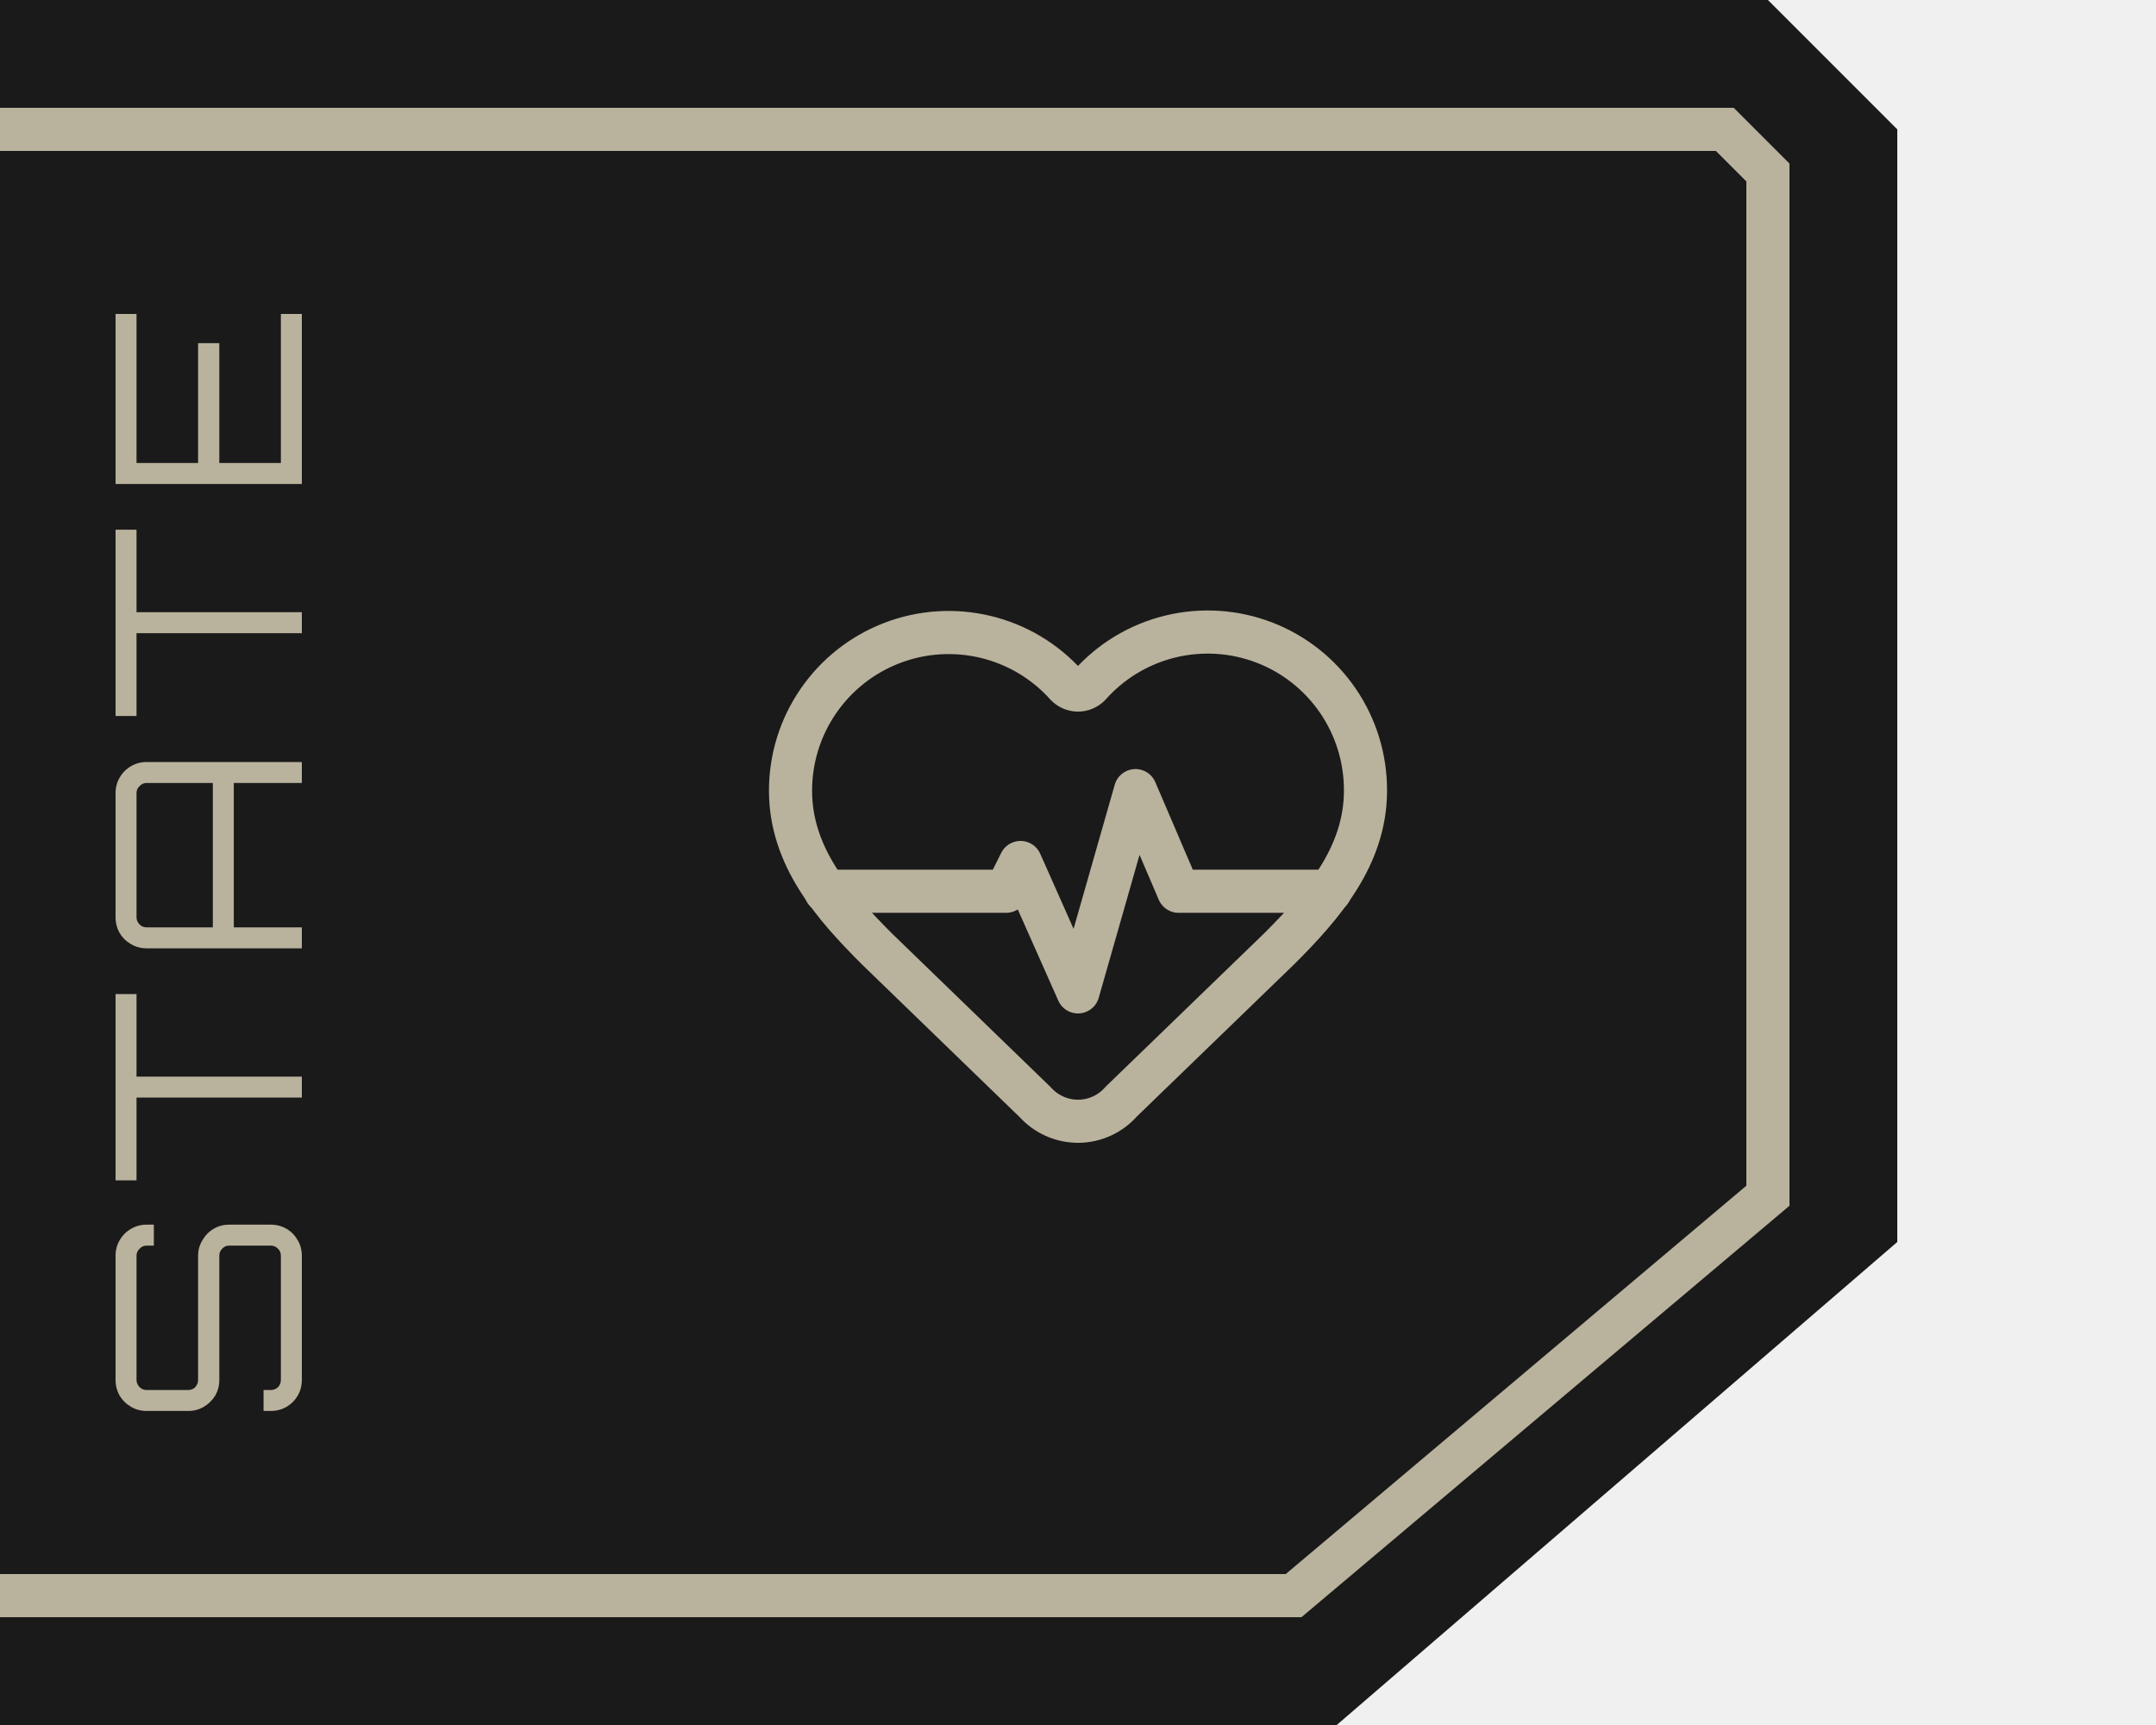
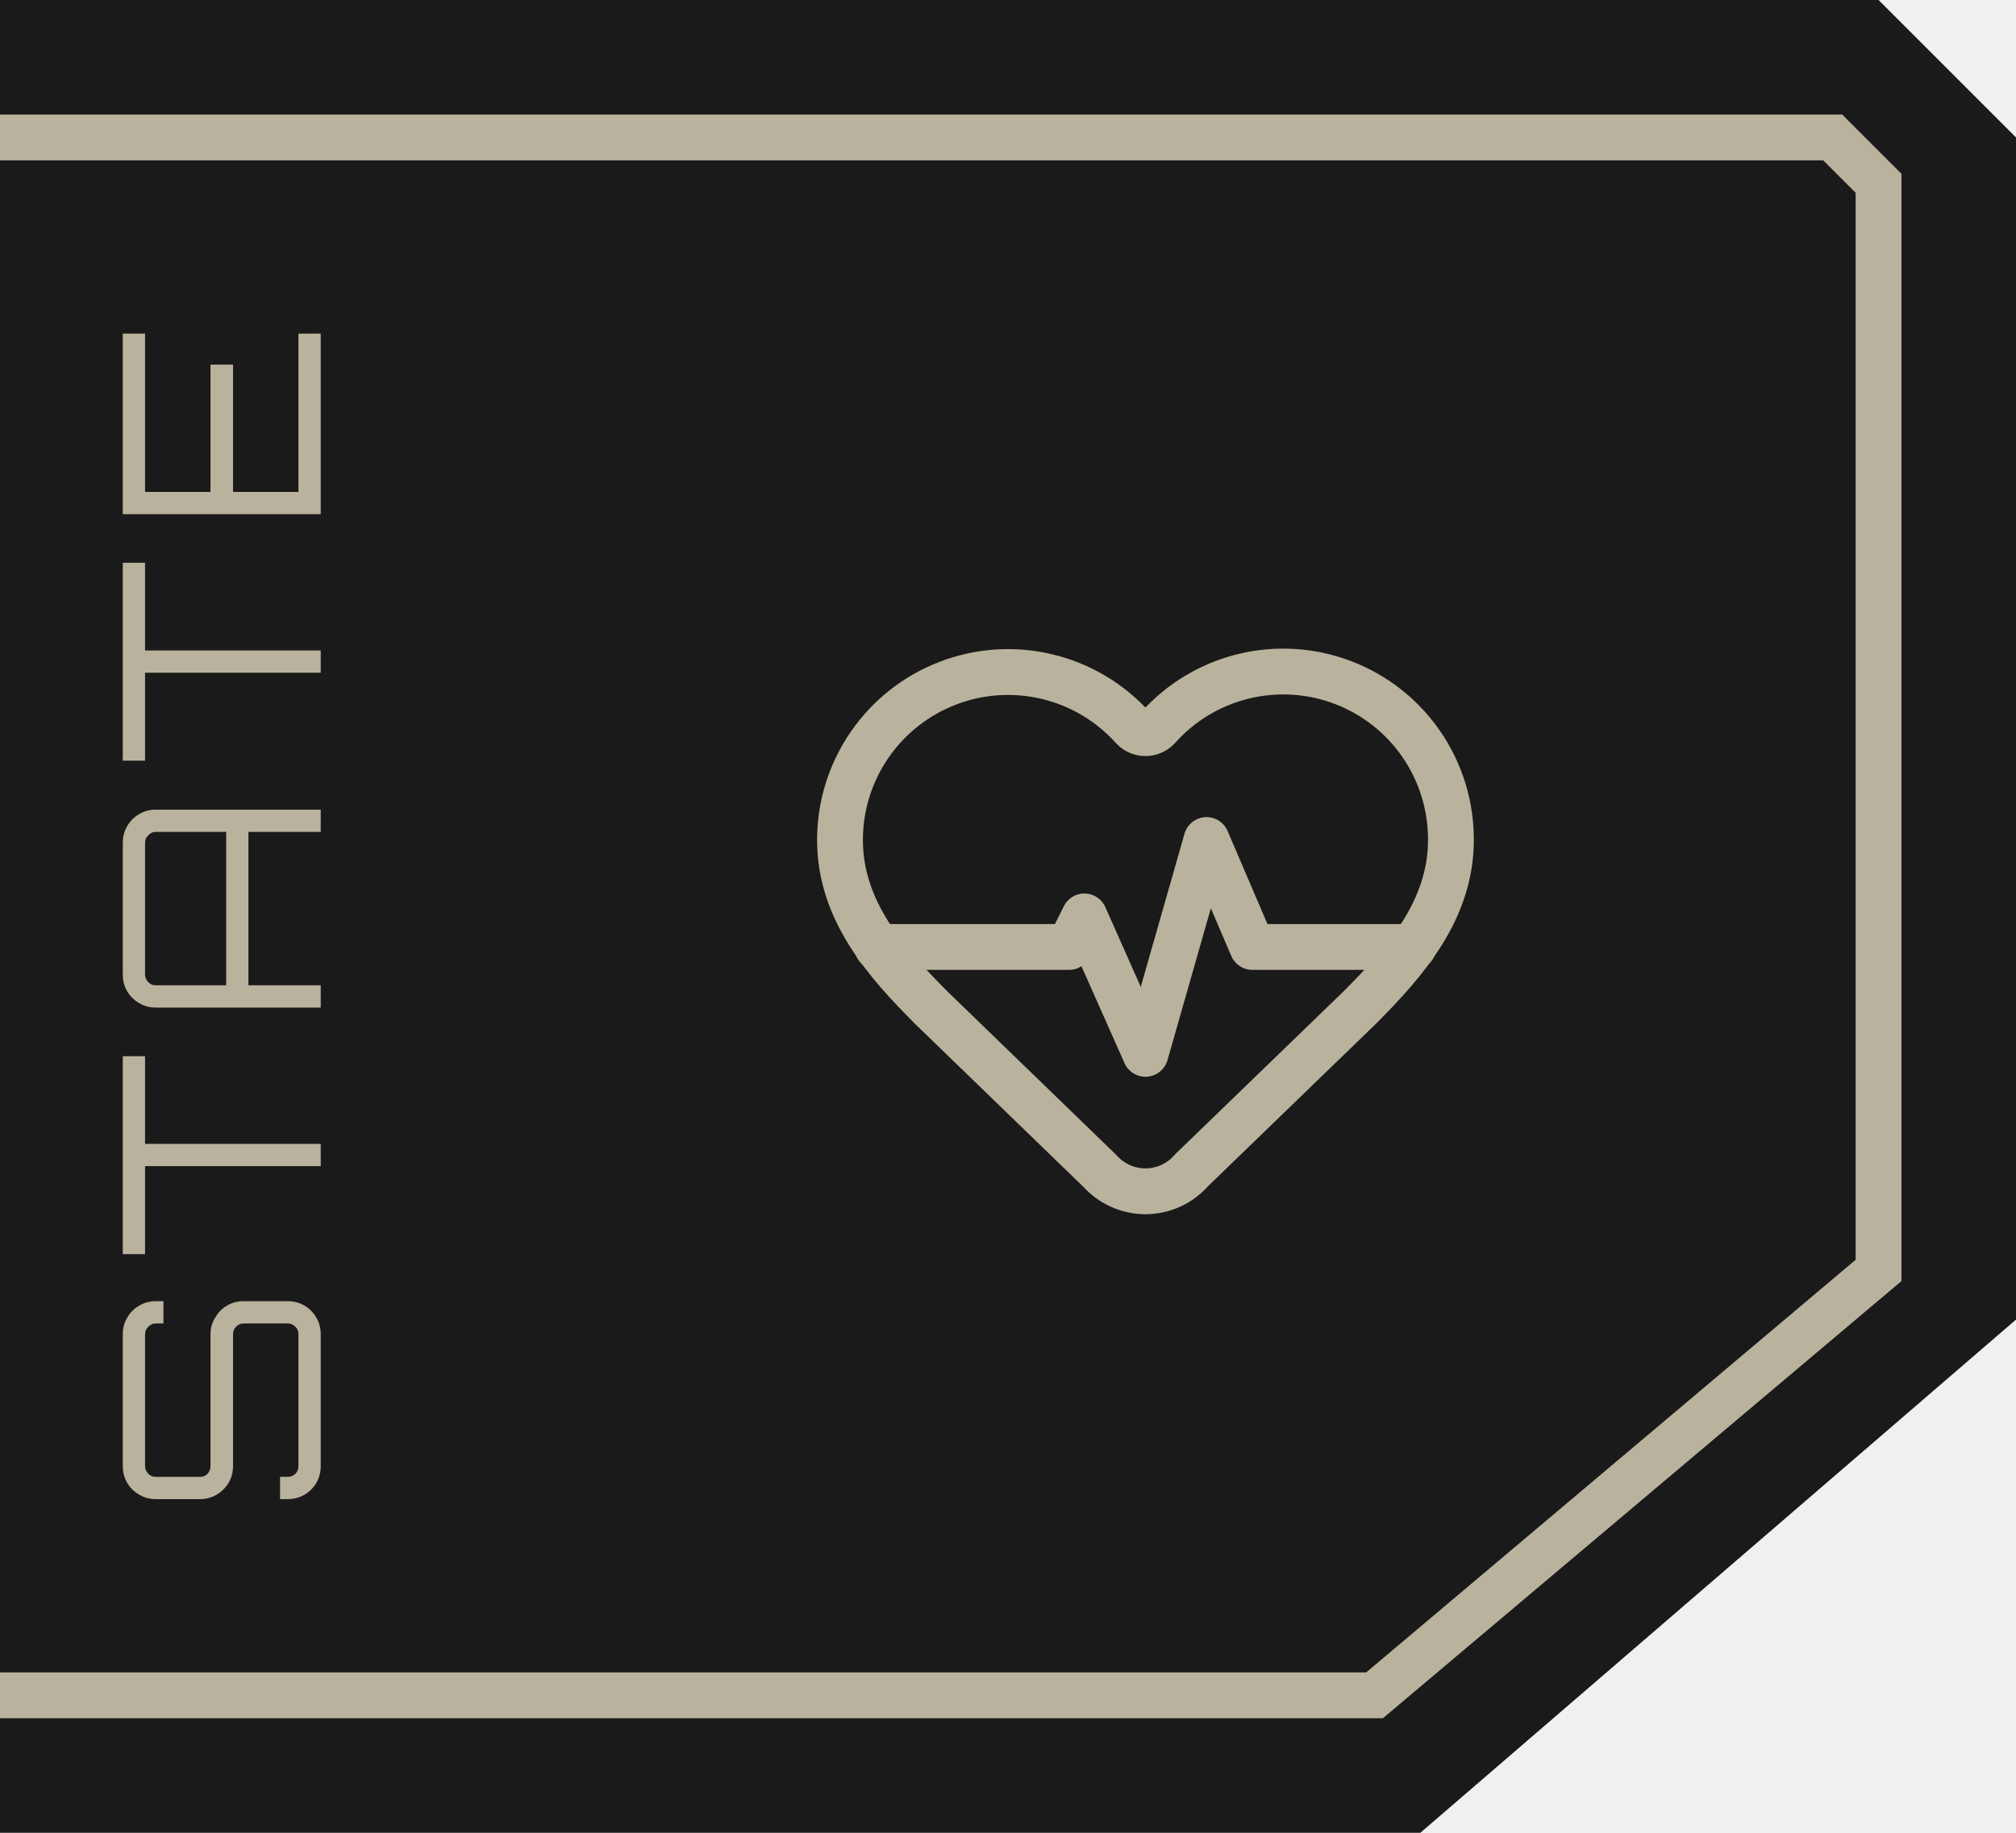
- <svg xmlns="http://www.w3.org/2000/svg" width="50" height="40" viewBox="0 0 50 40" fill="none">
+ <svg xmlns="http://www.w3.org/2000/svg" width="44" height="40" viewBox="0 0 44 40" fill="none">
  <path d="M44 28.8V3L41 0H0V40H31L44 28.8Z" fill="#1A1A1A" />
  <path d="M7 31.998C7 32.13 6.968 32.252 6.904 32.364C6.84 32.472 6.754 32.558 6.646 32.622C6.534 32.686 6.412 32.718 6.28 32.718L6.112 32.718L6.112 32.232L6.28 32.232C6.344 32.232 6.4 32.21 6.448 32.166C6.492 32.118 6.514 32.062 6.514 31.998L6.514 29.118C6.514 29.054 6.492 29 6.448 28.956C6.4 28.908 6.344 28.884 6.28 28.884L5.314 28.884C5.25 28.884 5.196 28.908 5.152 28.956C5.108 29 5.086 29.054 5.086 29.118L5.086 31.998C5.086 32.13 5.054 32.252 4.99 32.364C4.922 32.472 4.834 32.558 4.726 32.622C4.618 32.686 4.498 32.718 4.366 32.718L3.4 32.718C3.268 32.718 3.148 32.686 3.04 32.622C2.928 32.558 2.84 32.472 2.776 32.364C2.712 32.252 2.68 32.13 2.68 31.998L2.68 29.118C2.68 28.986 2.712 28.866 2.776 28.758C2.84 28.646 2.928 28.558 3.04 28.494C3.148 28.43 3.268 28.398 3.4 28.398L3.568 28.398L3.568 28.884L3.4 28.884C3.336 28.884 3.282 28.908 3.238 28.956C3.19 29 3.166 29.054 3.166 29.118L3.166 31.998C3.166 32.062 3.19 32.118 3.238 32.166C3.282 32.21 3.336 32.232 3.4 32.232L4.366 32.232C4.43 32.232 4.484 32.21 4.528 32.166C4.572 32.118 4.594 32.062 4.594 31.998L4.594 29.118C4.594 28.986 4.628 28.866 4.696 28.758C4.76 28.646 4.846 28.558 4.954 28.494C5.062 28.43 5.182 28.398 5.314 28.398L6.28 28.398C6.412 28.398 6.534 28.43 6.646 28.494C6.754 28.558 6.84 28.646 6.904 28.758C6.968 28.866 7 28.986 7 29.118L7 31.998ZM7 25.451L3.166 25.451L3.166 27.371L2.68 27.371L2.68 23.051L3.166 23.051L3.166 24.965L7 24.965L7 25.451ZM7 21.99L3.4 21.99C3.268 21.99 3.148 21.958 3.04 21.894C2.928 21.83 2.84 21.744 2.776 21.636C2.712 21.524 2.68 21.402 2.68 21.27L2.68 18.39C2.68 18.258 2.712 18.138 2.776 18.03C2.84 17.918 2.928 17.83 3.04 17.766C3.148 17.702 3.268 17.67 3.4 17.67L7 17.67L7 18.156L5.422 18.156L5.422 21.504L7 21.504L7 21.99ZM4.936 21.504L4.936 18.156L3.4 18.156C3.336 18.156 3.282 18.18 3.238 18.228C3.19 18.272 3.166 18.326 3.166 18.39L3.166 21.27C3.166 21.334 3.19 21.39 3.238 21.438C3.282 21.482 3.336 21.504 3.4 21.504L4.936 21.504ZM7 14.682L3.166 14.682L3.166 16.602L2.68 16.602L2.68 12.282L3.166 12.282L3.166 14.196L7 14.196L7 14.682ZM7 11.222L2.68 11.222L2.68 7.28L3.166 7.28L3.166 10.736L4.594 10.736L4.594 7.958L5.086 7.958L5.086 10.736L6.514 10.736L6.514 7.28L7 7.28L7 11.222Z" fill="#B9B29D" />
  <path d="M0 3H40L41 4V27.727L30 37H0" stroke="#B9B29D" />
-   <g clip-path="url(#clip0_261_6209)">
+   <g clip-path="url(#clip0_523_3845)">
    <path d="M18.333 18.333C18.333 17.591 18.558 16.867 18.979 16.256C19.399 15.645 19.995 15.175 20.688 14.91C21.38 14.644 22.137 14.595 22.859 14.769C23.58 14.942 24.232 15.331 24.727 15.883C24.762 15.92 24.805 15.95 24.851 15.97C24.898 15.991 24.949 16.001 25 16.001C25.051 16.001 25.102 15.991 25.149 15.97C25.195 15.95 25.238 15.92 25.273 15.883C25.767 15.327 26.419 14.936 27.141 14.76C27.863 14.584 28.622 14.632 29.317 14.898C30.011 15.164 30.608 15.636 31.027 16.249C31.447 16.863 31.67 17.59 31.667 18.333C31.667 19.86 30.667 21 29.667 22L26.005 25.542C25.881 25.685 25.728 25.799 25.556 25.878C25.384 25.957 25.197 25.999 25.008 26C24.819 26.001 24.632 25.962 24.459 25.885C24.286 25.808 24.131 25.696 24.005 25.555L20.333 22C19.333 21 18.333 19.867 18.333 18.333Z" stroke="#B9B29D" stroke-linecap="round" stroke-linejoin="round" />
    <path d="M19.147 20.667H23.333L23.667 20L25 23L26.333 18.333L27.333 20.667H30.847" stroke="#B9B29D" stroke-linecap="round" stroke-linejoin="round" />
  </g>
  <defs>
-     <clipPath id="clip0_261_6209">
+     <clipPath id="clip0_523_3845">
      <rect width="16" height="16" fill="white" transform="translate(17 12)" />
    </clipPath>
  </defs>
</svg>
